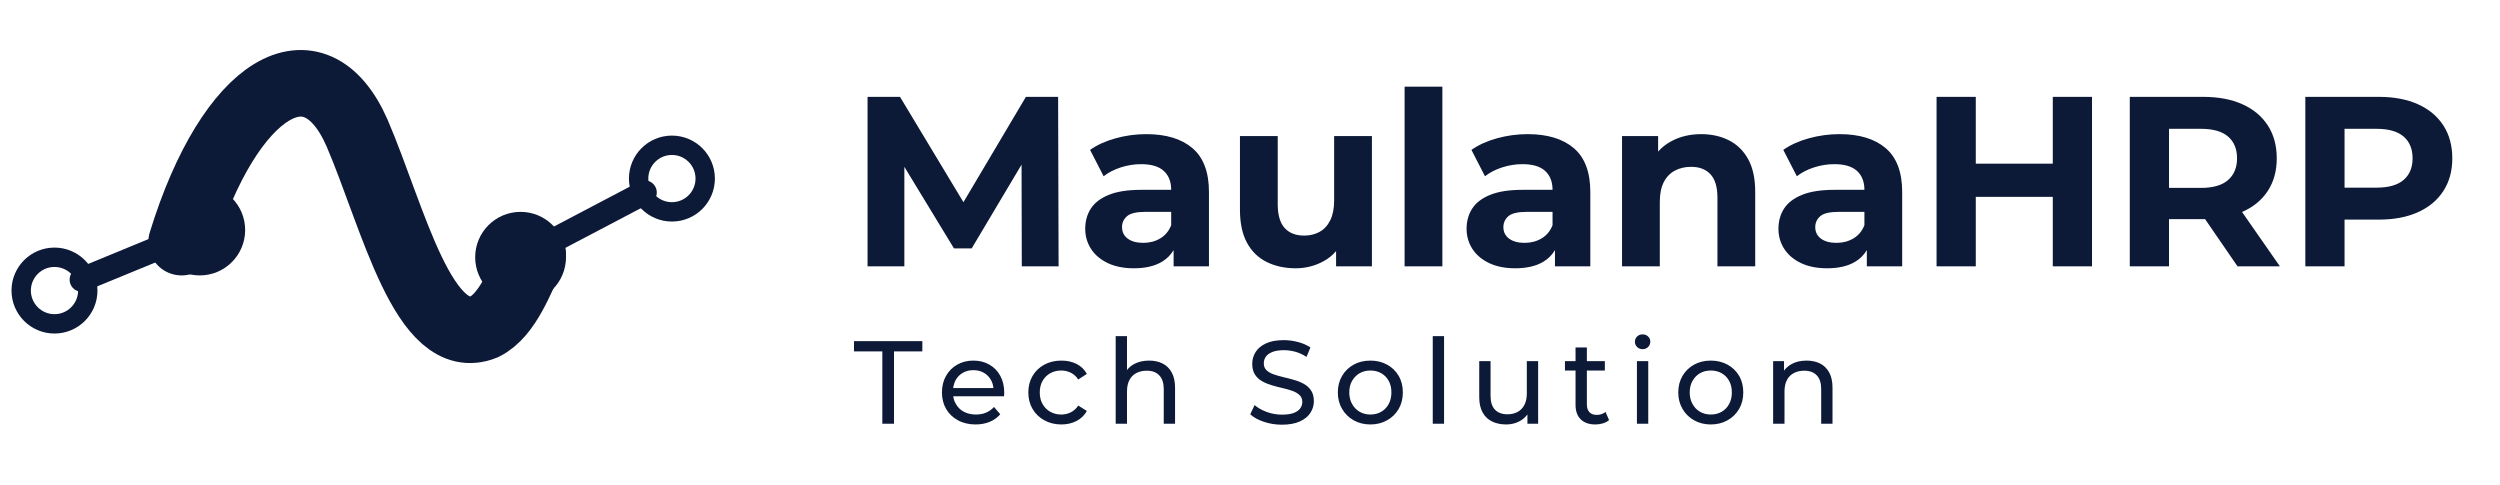
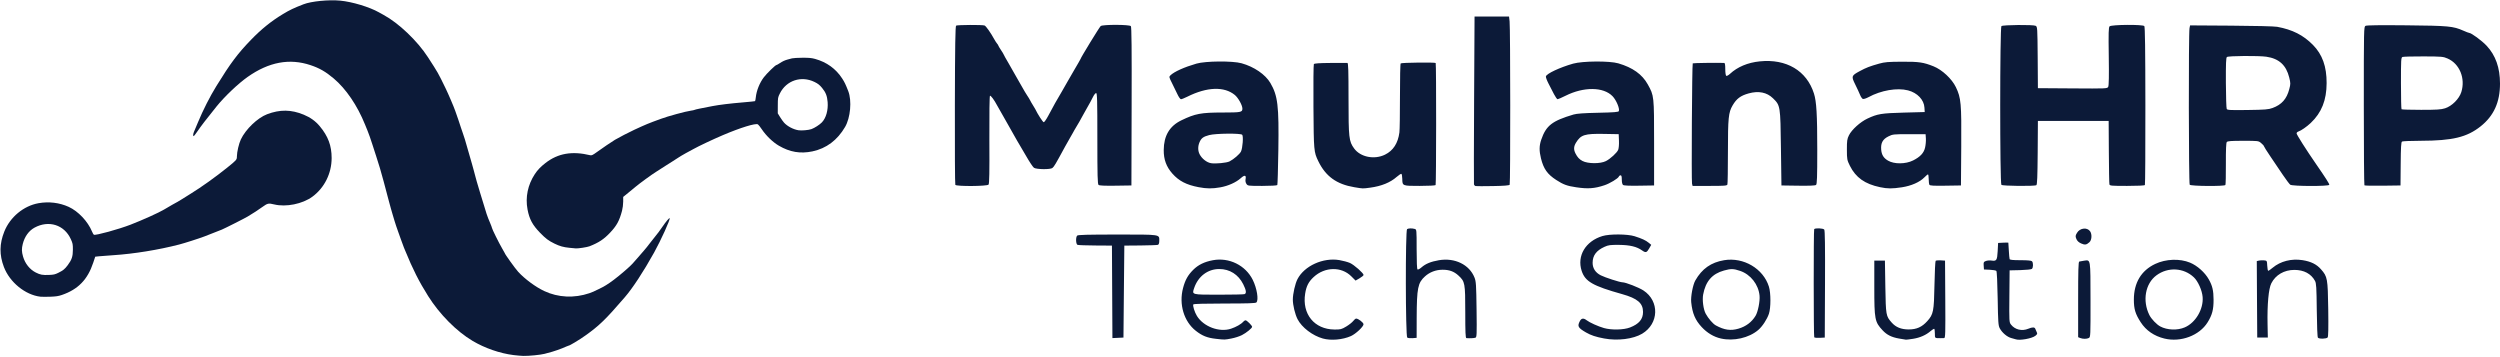
- <svg xmlns="http://www.w3.org/2000/svg" viewBox="0 0 413 80" width="413" height="80" role="img" aria-label="MaulanaHRP Tech Solution">
-   <g transform="translate(0 4)">
-     <path d="M13.5 42.2 L31 35" stroke="#0C1A38" stroke-width="4" stroke-linecap="round" fill="none" />
-     <path d="M89 37 L106.5 27.8" stroke="#0C1A38" stroke-width="4" stroke-linecap="round" fill="none" />
-     <path d="M30 36 C 38 10, 52 2, 59 18 C 65 32, 70 54, 80 50 C 84 48, 86 42, 88 38" stroke="#0C1A38" stroke-width="11" stroke-linecap="round" fill="none" />
-     <circle cx="33" cy="34" r="7.5" fill="#0C1A38" />
-     <circle cx="86" cy="38.5" r="7.5" fill="#0C1A38" />
-     <circle cx="9" cy="44" r="5.5" fill="none" stroke="#0C1A38" stroke-width="3.2" />
-     <circle cx="111" cy="25.5" r="5.5" fill="none" stroke="#0C1A38" stroke-width="3.2" />
+ <svg xmlns="http://www.w3.org/2000/svg" viewBox="0 0 942.27 134.2" width="561.71" height="80" role="img" aria-label="MaulanaHRP Tech Solution">
+   <g transform="translate(0 0) scale(0.6868) translate(-199 -235.3)">
+     <g fill="#0C1A38" fill-rule="evenodd">
+       <path d="M480.83 430.16C473.32 429.22 465.06 426.36 458.33 422.36C449.52 417.12 440.28 407.80 434 397.84C428.97 389.85 425.56 383.12 421.36 372.83C421.21 372.47 420.90 371.72 420.67 371.17C420.44 370.62 420.13 369.79 419.99 369.33C419.84 368.88 419.40 367.68 419.01 366.67C418.62 365.66 417.95 363.78 417.52 362.50C417.09 361.22 416.59 359.79 416.41 359.33C416.23 358.88 415.83 357.60 415.51 356.50C415.19 355.40 414.74 353.90 414.51 353.17C414.27 352.43 413.82 350.86 413.50 349.67C413.18 348.47 412.73 346.82 412.50 346C412.27 345.18 411.83 343.53 411.52 342.33C411.21 341.14 410.76 339.42 410.51 338.50C410.26 337.58 409.80 335.86 409.49 334.67C408.95 332.58 408.69 331.67 407.53 327.67C407.24 326.66 406.34 323.81 405.54 321.33C404.74 318.86 403.77 315.86 403.39 314.67C402.37 311.50 401.51 309.04 400.75 307.16C400.37 306.25 399.74 304.68 399.33 303.67C395.10 293.18 388.89 284.05 382.11 278.34C377.73 274.64 374.31 272.68 369.42 271.05C357.88 267.19 346.57 269.31 334.92 277.50C329.74 281.14 322.19 288.32 317.80 293.77C312.10 300.86 309.21 304.62 307.44 307.25C306.42 308.76 305.45 310 305.29 310C304.85 310 304.94 308.83 305.47 307.59C305.73 306.99 306.73 304.62 307.68 302.33C310.48 295.60 314.19 288.30 317.76 282.51C325.47 270.01 329.38 264.77 336.67 257.23C342.40 251.30 347.73 246.99 354.20 243.07C357.97 240.78 360.23 239.71 365.58 237.64C369.85 235.99 379.37 235.05 385.71 235.65C392.27 236.27 401.78 239.14 406.91 242.05C407.60 242.44 408.77 243.09 409.50 243.48C417.80 247.97 428.04 257.72 433.83 266.67C439.53 275.47 439.29 275.05 443.49 283.67C445 286.76 448.07 293.93 448.84 296.17C449.16 297.08 449.94 299.33 450.58 301.17C451.22 303 451.87 304.95 452.01 305.50C452.16 306.05 452.59 307.32 452.98 308.33C453.36 309.34 453.89 310.92 454.14 311.83C454.39 312.75 455.31 315.90 456.16 318.83C457.02 321.77 457.85 324.62 457.99 325.17C458.14 325.72 458.59 327.37 459 328.83C459.41 330.30 459.81 331.80 459.89 332.17C460.11 333.15 460.81 335.56 462.50 341.17C466.41 354.10 466.18 353.39 467.96 357.63C468.53 358.98 469 360.23 469 360.41C469 360.95 472.88 368.77 474.50 371.52C475.33 372.91 476 374.11 476 374.19C476 374.68 481.74 382.68 483.38 384.47C486.98 388.40 492.93 392.80 497.67 395.02C505.29 398.61 514.13 399.03 522.41 396.22C523.28 395.92 524.26 395.55 524.58 395.38C524.90 395.22 526.22 394.60 527.50 393.99C530.53 392.56 532.56 391.32 535.83 388.87C539.21 386.34 544.98 381.36 546.18 379.93C546.68 379.32 548.11 377.71 549.35 376.33C550.60 374.96 551.96 373.38 552.38 372.83C552.81 372.28 553.43 371.53 553.77 371.17C554.11 370.80 555.23 369.38 556.25 368C557.28 366.62 558.59 364.97 559.15 364.33C559.72 363.69 561.11 361.81 562.24 360.16C564.48 356.89 566.23 354.79 566.50 355.05C566.98 355.53 561.71 367.16 557.98 373.87C552.09 384.45 546.22 393.40 541.83 398.49C531.37 410.63 527.88 414.01 520.18 419.48C516.81 421.88 511.61 425 510.99 425C510.84 425 510.30 425.21 509.78 425.47C509.26 425.73 508.23 426.17 507.50 426.44C506.77 426.70 505.57 427.15 504.83 427.43C503.44 427.95 501.20 428.61 497.83 429.48C495.58 430.06 489.19 430.69 486.17 430.62C485.07 430.59 482.67 430.39 480.83 430.16Z" />
+       <path d="M221.17 398.12C212.88 397.16 204.33 390.21 201.14 381.82C198.60 375.15 198.67 369.11 201.37 362.36C204.55 354.41 211.99 348.25 220.17 346.81C225.81 345.81 231.59 346.51 236.67 348.81C241.91 351.19 247.22 356.81 249.52 362.41C249.88 363.28 250.33 364.05 250.52 364.13C251.64 364.56 263.99 361.16 270.67 358.59C277.14 356.09 286.30 351.96 289 350.32C291.06 349.07 296.42 346 296.55 346C296.63 346 297.71 345.35 298.93 344.56C300.16 343.78 302.37 342.39 303.83 341.49C309.52 338 317.45 332.32 323.69 327.29C328.92 323.07 329 322.97 329.01 321.12C329.03 318.69 330.10 314.09 331.17 311.83C333.80 306.25 340.33 299.98 345.58 297.99C352.64 295.31 358.79 295.39 365.67 298.23C369.33 299.74 372.15 301.77 374.49 304.58C379.08 310.10 381 315.25 381 322.05C380.99 330.46 377.04 338.39 370.44 343.24C365.01 347.23 355.99 349.06 349.50 347.49C346.29 346.72 345.88 346.81 342.89 348.95C340.46 350.70 338.18 352.17 334.90 354.14C333.18 355.17 322.44 360.60 320.73 361.31C319.04 362 313.86 364.03 311.17 365.06C308.11 366.22 300.30 368.72 297.33 369.49C286.05 372.41 272.48 374.61 261.17 375.35C258.05 375.56 254.55 375.82 253.38 375.94L251.26 376.17L250.15 379.50C247.09 388.73 241.84 394.13 232.96 397.17C231.02 397.83 229.66 398.03 226.50 398.14C224.30 398.21 221.90 398.20 221.17 398.12ZM230.98 385.03C233.65 383.71 234.52 383.01 236.11 380.90C238.39 377.87 239 376.05 239 372.31C239 369.29 238.91 368.84 237.85 366.51C234.28 358.67 225.76 355.98 217.96 360.22C214.83 361.92 212.52 365.13 211.50 369.15C210.84 371.78 210.87 373.38 211.64 376.07C212.75 379.96 215.35 383.21 218.67 384.87C221.14 386.11 222.30 386.32 225.88 386.18C228.46 386.08 229.23 385.90 230.98 385.03Z" />
+       <path d="M511.50 371.29C508.24 370.98 506.15 370.39 503.33 369.01C499.97 367.36 498.52 366.28 495.33 363C491.24 358.78 489.51 355.58 488.51 350.28C487.23 343.55 488.64 336.73 492.52 330.83C493.98 328.61 495.72 326.79 498.33 324.77C505.24 319.41 512.94 318.08 523.01 320.51C523.69 320.68 524.39 320.33 526.51 318.79C529.53 316.60 534.52 313.21 536.50 312.01C538.32 310.91 544.46 307.73 547.17 306.49C547.72 306.24 549.52 305.41 551.17 304.66C552.82 303.90 555.59 302.76 557.33 302.12C559.07 301.48 561.02 300.76 561.67 300.52C565.35 299.13 575.45 296.38 578.17 296.03C579.08 295.91 579.99 295.71 580.19 295.59C580.52 295.38 583.56 294.74 590 293.52C593.77 292.80 599.78 292.07 606.83 291.48C610.31 291.18 613.25 290.89 613.36 290.81C613.48 290.74 613.66 289.79 613.78 288.68C614.16 285.03 615.86 280.79 618.15 277.76C619.70 275.69 624.52 271 625.09 271C625.25 271 626.01 270.58 626.77 270.07C628.40 268.98 629.71 268.37 631.33 267.94C631.98 267.77 633.02 267.49 633.67 267.32C634.31 267.15 636.87 267 639.36 266.99C642.92 266.97 644.41 267.11 646.30 267.63C652.70 269.41 657.69 273.01 661.18 278.38C662.48 280.38 663.05 281.57 664.52 285.33C666.56 290.55 665.73 299.91 662.77 304.97C658.53 312.24 652.49 316.76 644.87 318.37C638.24 319.77 632.46 318.79 626.40 315.24C623.13 313.33 619.45 309.79 617.12 306.32C616.23 304.99 615.25 303.75 614.95 303.56C613.71 302.78 605.41 305.33 595.67 309.48C590.18 311.82 582.46 315.47 579.50 317.12C578.77 317.53 576.89 318.55 575.33 319.38C573.77 320.22 571.49 321.60 570.25 322.45C569.01 323.30 567.93 324 567.85 324C567.77 324 566.28 324.94 564.55 326.08C562.81 327.23 560.29 328.84 558.95 329.67C556.76 331.01 549.80 336.09 547.67 337.90C547.21 338.29 545.52 339.68 543.92 340.99L541 343.37L541 345.97C541 347.48 540.73 349.59 540.35 351.03C538.92 356.41 537.49 359.05 533.94 362.85C530.45 366.57 527.65 368.44 522.50 370.46C521.28 370.95 516.21 371.73 515.01 371.62C514.73 371.60 513.15 371.45 511.50 371.29ZM644.30 306.16C646.05 305.53 648.82 303.74 650.06 302.44C652.34 300.04 653.55 295.76 653.20 291.33C652.93 287.94 652.17 286 650.14 283.54C648.78 281.90 647.91 281.21 645.96 280.26C638.71 276.73 630.54 279.44 626.99 286.57C625.89 288.78 625.87 288.93 625.85 293.17L625.83 297.50L627.06 299.50C627.73 300.60 628.73 302 629.27 302.60C631.05 304.58 634.34 306.33 637.17 306.78C638.87 307.05 642.76 306.72 644.30 306.16Z" />
+     </g>
  </g>
-   <path d="M149.40 44L143.32 44L143.32 16L148.68 16L159.16 33.40L169.48 16L174.80 16L174.88 44L168.80 44L168.76 27.20L160.52 41.04L157.60 41.04L149.40 27.56L149.40 44ZM199.72 44L193.88 44L193.88 41.32Q193.16 42.52 191.96 43.24L191.96 43.24Q190.16 44.32 187.32 44.32L187.32 44.32Q184.80 44.32 183.00 43.46Q181.20 42.60 180.24 41.12Q179.28 39.64 179.28 37.80L179.28 37.80Q179.28 35.88 180.22 34.44Q181.16 33 183.20 32.18Q185.24 31.36 188.52 31.36L188.52 31.36L193.48 31.36Q193.48 29.36 192.26 28.24Q191.04 27.12 188.52 27.12L188.52 27.12Q186.80 27.12 185.14 27.66Q183.48 28.20 182.32 29.12L182.32 29.12L180.08 24.76Q181.84 23.52 184.32 22.84Q186.80 22.16 189.36 22.16L189.36 22.16Q194.28 22.16 197.00 24.48Q199.72 26.80 199.72 31.72L199.72 31.72L199.72 44ZM193.48 37.20L193.48 35L189.20 35Q187.00 35 186.18 35.72Q185.36 36.44 185.36 37.52L185.36 37.52Q185.36 38.72 186.30 39.42Q187.24 40.12 188.88 40.12L188.88 40.12Q190.44 40.12 191.68 39.38Q192.92 38.64 193.48 37.20L193.48 37.20ZM214.04 44.32L214.04 44.32Q211.36 44.32 209.26 43.28Q207.16 42.24 206.00 40.10Q204.84 37.96 204.84 34.64L204.84 34.64L204.84 22.48L211.08 22.48L211.08 33.72Q211.08 36.40 212.22 37.66Q213.36 38.92 215.44 38.92L215.44 38.92Q216.88 38.92 218.00 38.30Q219.12 37.68 219.76 36.38Q220.40 35.08 220.40 33.12L220.40 33.12L220.40 22.48L226.64 22.48L226.64 44L220.72 44L220.72 41.48Q219.84 42.52 218.64 43.16L218.64 43.16Q216.52 44.32 214.04 44.32ZM238.28 44L232.04 44L232.04 14.32L238.28 14.32L238.28 44ZM262.72 44L256.88 44L256.88 41.32Q256.16 42.52 254.96 43.24L254.96 43.24Q253.16 44.32 250.32 44.32L250.32 44.32Q247.80 44.32 246.00 43.46Q244.20 42.60 243.24 41.12Q242.28 39.64 242.28 37.80L242.28 37.80Q242.28 35.88 243.22 34.44Q244.16 33 246.20 32.18Q248.24 31.36 251.52 31.36L251.52 31.36L256.48 31.36Q256.48 29.36 255.26 28.24Q254.04 27.12 251.52 27.12L251.52 27.12Q249.80 27.12 248.14 27.66Q246.48 28.20 245.32 29.12L245.32 29.12L243.08 24.76Q244.84 23.52 247.32 22.84Q249.80 22.16 252.36 22.16L252.36 22.16Q257.28 22.16 260.00 24.48Q262.72 26.80 262.72 31.72L262.72 31.72L262.72 44ZM256.48 37.20L256.48 35L252.20 35Q250.00 35 249.18 35.72Q248.36 36.44 248.36 37.52L248.36 37.52Q248.36 38.72 249.30 39.42Q250.24 40.12 251.88 40.12L251.88 40.12Q253.44 40.12 254.68 39.38Q255.92 38.64 256.48 37.20L256.48 37.20ZM281.04 22.16L281.04 22.16Q283.60 22.16 285.62 23.18Q287.64 24.20 288.80 26.30Q289.96 28.40 289.96 31.68L289.96 31.68L289.96 44L283.72 44L283.72 32.64Q283.72 30.04 282.58 28.80Q281.44 27.56 279.36 27.56L279.36 27.56Q277.88 27.56 276.70 28.18Q275.52 28.80 274.86 30.08Q274.20 31.36 274.20 33.36L274.20 33.36L274.20 44L267.96 44L267.96 22.48L273.92 22.48L273.92 25.04Q274.84 24 276.12 23.32L276.12 23.32Q278.28 22.16 281.04 22.16ZM314.24 44L308.40 44L308.40 41.32Q307.68 42.52 306.48 43.24L306.48 43.24Q304.68 44.32 301.84 44.32L301.84 44.32Q299.32 44.32 297.52 43.46Q295.72 42.60 294.76 41.12Q293.80 39.64 293.80 37.80L293.80 37.80Q293.80 35.88 294.74 34.44Q295.68 33 297.72 32.18Q299.76 31.36 303.04 31.36L303.04 31.36L308 31.36Q308 29.36 306.78 28.24Q305.56 27.12 303.04 27.12L303.04 27.12Q301.32 27.12 299.66 27.66Q298 28.20 296.84 29.12L296.84 29.12L294.60 24.76Q296.36 23.52 298.84 22.84Q301.32 22.16 303.88 22.16L303.88 22.16Q308.80 22.16 311.52 24.48Q314.24 26.80 314.24 31.72L314.24 31.72L314.24 44ZM308 37.20L308 35L303.72 35Q301.52 35 300.70 35.72Q299.88 36.44 299.88 37.52L299.88 37.52Q299.88 38.72 300.82 39.42Q301.76 40.12 303.40 40.12L303.40 40.12Q304.96 40.12 306.20 39.38Q307.44 38.64 308 37.20L308 37.20ZM339.12 27.04L339.12 16L345.60 16L345.60 44L339.12 44L339.12 32.52L326.40 32.52L326.40 44L319.92 44L319.92 16L326.40 16L326.40 27.04L339.12 27.04ZM358.32 44L351.84 44L351.84 16L363.96 16Q367.72 16 370.44 17.22Q373.16 18.44 374.64 20.72Q376.12 23 376.12 26.16L376.12 26.16Q376.12 29.28 374.64 31.54Q373.16 33.80 370.44 35L370.44 35Q370.40 35 370.40 35.04L370.40 35.04L376.64 44L369.64 44L364.28 36.20Q364.12 36.20 363.96 36.20L363.96 36.20L358.32 36.20L358.32 44ZM358.32 21.28L358.32 31.04L363.60 31.04Q366.60 31.04 368.08 29.74Q369.56 28.44 369.56 26.16L369.56 26.16Q369.56 23.84 368.08 22.56Q366.60 21.28 363.60 21.28L363.60 21.28L358.32 21.28ZM387.32 44L380.84 44L380.84 16L392.96 16Q396.72 16 399.44 17.22Q402.16 18.44 403.64 20.72Q405.12 23 405.12 26.16L405.12 26.16Q405.12 29.28 403.64 31.56Q402.16 33.84 399.44 35.06Q396.72 36.28 392.96 36.28L392.96 36.28L387.32 36.28L387.32 44ZM387.32 21.28L387.32 31L392.60 31Q395.60 31 397.08 29.72Q398.56 28.44 398.56 26.16L398.56 26.16Q398.56 23.84 397.08 22.56Q395.60 21.28 392.60 21.28L392.60 21.28L387.32 21.28Z" fill="#0C1A38" />
-   <path d="M147.69 70L145.76 70L145.76 58.05L141.08 58.05L141.08 56.35L152.37 56.35L152.37 58.05L147.69 58.05L147.69 70ZM161.16 70.12L161.16 70.12Q159.51 70.12 158.25 69.43Q156.99 68.75 156.30 67.56Q155.61 66.37 155.61 64.83Q155.61 63.29 156.28 62.10Q156.95 60.91 158.13 60.24Q159.31 59.57 160.79 59.57L160.79 59.57Q162.29 59.57 163.44 60.23Q164.60 60.89 165.25 62.09Q165.90 63.29 165.90 64.89L165.90 64.89Q165.90 65.01 165.89 65.16Q165.88 65.32 165.86 65.46L165.86 65.46L157.48 65.46Q157.56 66.18 157.93 66.76L157.93 66.76Q158.39 67.58 159.25 68.03Q160.11 68.48 161.22 68.48L161.22 68.48Q162.14 68.48 162.89 68.17Q163.64 67.86 164.21 67.23L164.21 67.23L165.24 68.44Q164.54 69.26 163.49 69.69Q162.45 70.12 161.16 70.12ZM157.46 64.11L157.46 64.11L164.11 64.11Q164.05 63.39 163.72 62.80L163.72 62.80Q163.29 62.02 162.54 61.59Q161.79 61.15 160.79 61.15L160.79 61.15Q159.82 61.15 159.06 61.59Q158.30 62.02 157.87 62.80L157.87 62.80Q157.56 63.41 157.46 64.11ZM175.34 70.12L175.34 70.12Q173.76 70.12 172.52 69.43Q171.28 68.75 170.58 67.56Q169.88 66.37 169.88 64.83L169.88 64.83Q169.88 63.29 170.58 62.10Q171.28 60.91 172.52 60.24Q173.76 59.57 175.34 59.57L175.34 59.57Q176.74 59.57 177.85 60.12Q178.95 60.68 179.55 61.77L179.55 61.77L178.13 62.69Q177.62 61.93 176.89 61.57Q176.16 61.21 175.32 61.21L175.32 61.21Q174.31 61.21 173.51 61.65Q172.71 62.10 172.24 62.91Q171.77 63.72 171.77 64.83L171.77 64.83Q171.77 65.94 172.24 66.76Q172.71 67.58 173.51 68.03Q174.31 68.48 175.32 68.48L175.32 68.48Q176.16 68.48 176.89 68.12Q177.62 67.76 178.13 67.00L178.13 67.00L179.55 67.89Q178.95 68.97 177.85 69.54Q176.74 70.12 175.34 70.12ZM189.83 59.57L189.83 59.57Q191.10 59.57 192.06 60.05Q193.03 60.54 193.57 61.54Q194.12 62.53 194.12 64.05L194.12 64.05L194.12 70L192.25 70L192.25 64.27Q192.25 62.77 191.51 62.01Q190.78 61.24 189.46 61.24L189.46 61.24Q188.46 61.24 187.72 61.63Q186.98 62.02 186.58 62.78Q186.18 63.55 186.18 64.68L186.18 64.68L186.18 70L184.31 70L184.31 55.53L186.18 55.53L186.18 61.13Q186.65 60.52 187.37 60.13L187.37 60.13Q188.42 59.57 189.83 59.57ZM211.77 70.16L211.77 70.16Q210.21 70.16 208.78 69.68Q207.36 69.20 206.54 68.44L206.54 68.44L207.26 66.92Q208.04 67.60 209.25 68.05Q210.46 68.50 211.77 68.50L211.77 68.50Q212.96 68.50 213.70 68.23Q214.44 67.95 214.79 67.47Q215.14 67.00 215.14 66.39L215.14 66.39Q215.14 65.69 214.68 65.26Q214.22 64.83 213.49 64.57Q212.76 64.31 211.88 64.11Q211.01 63.92 210.12 63.65Q209.23 63.39 208.50 62.98Q207.77 62.57 207.32 61.88Q206.87 61.19 206.87 60.09L206.87 60.09Q206.87 59.04 207.43 58.15Q207.98 57.27 209.14 56.73Q210.30 56.19 212.10 56.19L212.10 56.19Q213.29 56.19 214.46 56.51Q215.63 56.82 216.48 57.40L216.48 57.40L215.84 58.96Q214.96 58.38 213.99 58.11Q213.01 57.85 212.10 57.85L212.10 57.85Q210.95 57.85 210.21 58.14Q209.46 58.44 209.12 58.92Q208.78 59.41 208.78 60.02L208.78 60.02Q208.78 60.74 209.24 61.17Q209.70 61.60 210.43 61.85Q211.16 62.10 212.04 62.31Q212.92 62.51 213.80 62.77Q214.69 63.02 215.42 63.43Q216.15 63.84 216.60 64.52Q217.05 65.20 217.05 66.28L217.05 66.28Q217.05 67.31 216.48 68.20Q215.92 69.08 214.74 69.62Q213.56 70.16 211.77 70.16ZM226.39 70.12L226.39 70.12Q224.83 70.12 223.62 69.43Q222.41 68.75 221.71 67.55Q221.01 66.35 221.01 64.83L221.01 64.83Q221.01 63.29 221.71 62.10Q222.41 60.91 223.62 60.24Q224.83 59.57 226.39 59.57L226.39 59.57Q227.93 59.57 229.15 60.24Q230.37 60.91 231.06 62.09Q231.75 63.27 231.75 64.83L231.75 64.83Q231.75 66.37 231.06 67.56Q230.37 68.75 229.15 69.43Q227.93 70.12 226.39 70.12ZM226.39 68.48L226.39 68.48Q227.39 68.48 228.17 68.03Q228.96 67.58 229.41 66.75Q229.86 65.92 229.86 64.83L229.86 64.83Q229.86 63.72 229.41 62.91Q228.96 62.10 228.17 61.65Q227.39 61.21 226.39 61.21L226.39 61.21Q225.40 61.21 224.62 61.65Q223.84 62.10 223.37 62.91Q222.90 63.72 222.90 64.83L222.90 64.83Q222.90 65.92 223.37 66.75Q223.84 67.58 224.62 68.03Q225.40 68.48 226.39 68.48ZM238.56 70L236.69 70L236.69 55.53L238.56 55.53L238.56 70ZM248.82 70.12L248.82 70.12Q247.49 70.12 246.49 69.63Q245.48 69.14 244.93 68.14Q244.37 67.13 244.37 65.61L244.37 65.61L244.37 59.66L246.24 59.66L246.24 65.40Q246.24 66.92 246.97 67.68Q247.70 68.44 249.03 68.44L249.03 68.44Q250.01 68.44 250.73 68.04Q251.45 67.64 251.84 66.87Q252.23 66.10 252.23 65.01L252.23 65.01L252.23 59.66L254.10 59.66L254.10 70L252.33 70L252.33 68.46Q251.86 69.12 251.10 69.55L251.10 69.55Q250.08 70.12 248.82 70.12ZM263.56 70.12L263.56 70.12Q262.00 70.12 261.14 69.28Q260.28 68.44 260.28 66.88L260.28 66.88L260.28 61.21L258.53 61.21L258.53 59.66L260.28 59.66L260.28 57.40L262.15 57.40L262.15 59.66L265.12 59.66L265.12 61.21L262.15 61.21L262.15 66.80Q262.15 67.64 262.57 68.09Q262.99 68.54 263.77 68.54L263.77 68.54Q264.65 68.54 265.23 68.05L265.23 68.05L265.82 69.40Q265.39 69.77 264.80 69.94Q264.20 70.12 263.56 70.12ZM272.29 70L270.42 70L270.42 59.66L272.29 59.66L272.29 70ZM271.36 57.68L271.36 57.68Q270.81 57.68 270.45 57.33Q270.09 56.97 270.09 56.47L270.09 56.47Q270.09 55.94 270.45 55.59Q270.81 55.24 271.36 55.24L271.36 55.24Q271.90 55.24 272.26 55.58Q272.63 55.92 272.63 56.43L272.63 56.43Q272.63 56.95 272.27 57.32Q271.92 57.68 271.36 57.68ZM282.63 70.12L282.63 70.12Q281.07 70.12 279.86 69.43Q278.65 68.75 277.95 67.55Q277.25 66.35 277.25 64.83L277.25 64.83Q277.25 63.29 277.95 62.10Q278.65 60.91 279.86 60.24Q281.07 59.57 282.63 59.57L282.63 59.57Q284.17 59.57 285.39 60.24Q286.61 60.91 287.30 62.09Q287.99 63.27 287.99 64.83L287.99 64.83Q287.99 66.37 287.30 67.56Q286.61 68.75 285.39 69.43Q284.17 70.12 282.63 70.12ZM282.63 68.48L282.63 68.48Q283.62 68.48 284.41 68.03Q285.20 67.58 285.65 66.75Q286.10 65.92 286.10 64.83L286.10 64.83Q286.10 63.72 285.65 62.91Q285.20 62.10 284.41 61.65Q283.62 61.21 282.63 61.21L282.63 61.21Q281.63 61.21 280.85 61.65Q280.07 62.10 279.61 62.91Q279.14 63.72 279.14 64.83L279.14 64.83Q279.14 65.92 279.61 66.75Q280.07 67.58 280.85 68.03Q281.63 68.48 282.63 68.48ZM298.44 59.57L298.44 59.57Q299.71 59.57 300.68 60.05Q301.64 60.54 302.19 61.54Q302.73 62.53 302.73 64.05L302.73 64.05L302.73 70L300.86 70L300.86 64.27Q300.86 62.77 300.13 62.01Q299.40 61.24 298.07 61.24L298.07 61.24Q297.08 61.24 296.34 61.63Q295.60 62.02 295.20 62.78Q294.80 63.55 294.80 64.68L294.80 64.68L294.80 70L292.92 70L292.92 59.66L294.72 59.66L294.72 61.23Q295.21 60.56 295.99 60.13L295.99 60.13Q297.04 59.57 298.44 59.57Z" fill="#0C1A38" />
+   <g transform="translate(202.27 -484.6)">
+     <path fill="#0C1A38" fill-rule="evenodd" d="M249.50 555.15C244.88 554.27 242.07 552.81 239.60 550.02C237.32 547.43 236.33 544.74 236.35 541.17C236.38 535.76 238.55 532.10 243 529.95C248.24 527.42 250.39 527.01 258.68 527.01C265.51 527 266 526.90 266 525.52C265.99 524.26 264.43 521.46 263.15 520.40C259.15 517.11 252.66 517.34 245.25 521.04C244.19 521.57 243.11 522 242.85 522C242.59 522 241.98 521.14 241.49 520.08C241 519.03 240.08 517.13 239.44 515.87C238.32 513.65 238.30 513.55 238.89 512.98C240.31 511.61 244.08 509.91 248.67 508.58C252.10 507.58 262.29 507.50 265.67 508.44C270.42 509.76 274.66 512.67 276.54 515.87C279.35 520.67 279.80 524.45 279.55 541.18C279.44 548.25 279.27 554.17 279.16 554.35C279.05 554.53 276.61 554.67 273.49 554.67C268.12 554.67 268.01 554.65 267.51 553.89C267.18 553.39 267.07 552.75 267.20 552.09C267.50 550.58 266.82 550.45 265.38 551.76C263.61 553.35 260.62 554.69 257.67 555.21C254.62 555.75 252.57 555.73 249.50 555.15ZM308.17 555.16C301.49 554.04 297.37 551.06 294.60 545.33C292.93 541.89 292.89 541.45 292.78 524.83C292.72 516.22 292.79 508.99 292.93 508.77C293.11 508.49 294.94 508.36 299.17 508.33C302.47 508.31 305.35 508.30 305.58 508.31C305.91 508.33 306 511.25 306 521.73C306 536.60 306.14 537.85 308.13 540.58C310.50 543.82 315.73 544.86 319.75 542.89C322.84 541.37 324.64 538.60 325.18 534.50C325.30 533.58 325.40 527.40 325.39 520.76C325.38 514.11 325.50 508.60 325.66 508.50C326.19 508.18 338.65 508.04 338.85 508.35C339.10 508.76 339.07 553.95 338.82 554.36C338.71 554.53 336.06 554.67 332.85 554.67C326.26 554.67 326.32 554.69 326.26 552.01C326.24 551.07 326.09 550.22 325.94 550.13C325.78 550.03 324.97 550.56 324.13 551.29C321.74 553.40 318.41 554.75 314.23 555.32C311.22 555.72 311.61 555.73 308.17 555.16ZM391.83 555.19C388.36 554.68 386.97 554.17 384.27 552.42C380.94 550.26 379.52 548.25 378.54 544.31C377.83 541.45 377.86 539.52 378.63 537.27C380.47 531.92 382.72 530.17 390.82 527.76C392.01 527.41 394.73 527.21 400.11 527.10C406.17 526.97 407.75 526.84 407.89 526.47C408.26 525.50 406.91 522.30 405.50 520.85C402.06 517.31 394.64 517.25 387.77 520.70C386.34 521.41 385.01 522 384.80 522C384.59 522 383.98 521.14 383.43 520.08C382.89 519.03 381.96 517.23 381.37 516.08C380.77 514.93 380.33 513.73 380.39 513.41C380.59 512.38 385.60 510.02 390.67 508.58C394.21 507.58 404.40 507.51 407.67 508.47C413.11 510.06 416.68 512.61 418.79 516.41C421.17 520.71 421.17 520.66 421.17 538.50L421.17 554.50L415.54 554.59C411.68 554.65 409.78 554.56 409.46 554.30C409.18 554.07 409 553.27 409 552.29C409 551.13 408.87 550.67 408.54 550.67C408.28 550.67 407.99 550.89 407.88 551.16C407.61 551.86 404.49 553.75 402.50 554.41C398.73 555.67 396.27 555.85 391.83 555.19ZM506.33 555.15C500.61 553.95 497.18 551.52 494.98 547.11C493.90 544.92 493.85 544.68 493.84 541C493.83 537.65 493.93 536.97 494.61 535.60C495.65 533.48 498.89 530.55 501.61 529.28C505.40 527.51 506.85 527.27 515.33 527.04L523.17 526.83L523.07 525.17C522.90 522.20 520.40 519.57 516.87 518.66C512.77 517.60 506.70 518.64 501.94 521.24C501.07 521.70 500.14 522 499.85 521.89C499.57 521.78 499.10 521.10 498.81 520.38C498.52 519.66 497.71 517.89 496.99 516.45C495.45 513.32 495.51 513.13 498.68 511.41C501.13 510.09 502.45 509.58 506 508.58C508.11 507.99 509.47 507.88 514.67 507.86C521.02 507.83 522.69 508.08 526.50 509.60C529.74 510.90 533.40 514.31 534.91 517.44C536.87 521.51 537.05 523.52 536.94 539.83L536.83 554.50L531.02 554.59C526.60 554.66 525.15 554.58 524.95 554.26C524.80 554.02 524.67 553.05 524.67 552.08C524.67 551.12 524.55 550.33 524.40 550.33C524.25 550.33 523.63 550.85 523.03 551.47C521.31 553.24 518.11 554.65 514.57 555.19C510.85 555.75 509.17 555.75 506.33 555.15ZM353.92 554.73C353.63 554.68 353.35 554.38 353.28 554.07C353.22 553.75 353.24 539.40 353.33 522.17L353.50 490.83L360 490.83L366.50 490.83L366.71 492.67C367.01 495.31 367.04 553.76 366.74 554.23C366.56 554.50 364.64 554.66 360.46 554.73C357.14 554.79 354.20 554.79 353.92 554.73ZM157.80 554.27C157.66 554.06 157.59 540.52 157.63 524.20C157.68 501.56 157.80 494.46 158.10 494.26C158.58 493.96 168.05 493.91 168.82 494.21C169.35 494.41 171.15 496.96 172.44 499.33C172.79 499.97 173.28 500.74 173.54 501.03C173.79 501.32 174 501.65 174 501.76C174 501.87 174.45 502.63 175 503.45C175.55 504.26 176 505.01 176 505.10C176 505.20 176.90 506.80 178 508.67C179.10 510.53 180 512.12 180 512.19C180 512.26 180.90 513.84 182 515.69C183.10 517.55 184 519.12 184 519.18C184 519.25 184.39 519.87 184.87 520.57C185.34 521.26 185.87 522.13 186.04 522.50C186.21 522.87 186.64 523.62 187 524.17C187.36 524.72 187.77 525.39 187.90 525.67C188.81 527.59 190.79 530.67 191.13 530.67C191.35 530.67 192.11 529.58 192.82 528.25C195.01 524.13 195.86 522.62 197.97 519.06C199.08 517.16 200 515.56 200 515.51C200 515.45 201.12 513.50 202.50 511.18C203.88 508.85 205 506.89 205 506.82C205 506.44 212.14 494.77 212.59 494.42C213.38 493.80 223.44 493.83 223.96 494.45C224.24 494.78 224.31 502.96 224.25 524.70L224.17 554.50L218.21 554.59C214.10 554.65 212.11 554.56 211.79 554.30C211.41 553.98 211.33 550.95 211.33 536.79C211.33 522.27 211.26 519.67 210.86 519.67C210.60 519.67 210.05 520.38 209.63 521.25C209.22 522.12 208.23 523.93 207.44 525.28C206.65 526.62 206 527.78 206 527.85C206 527.99 203.23 532.81 202.66 533.67C202.48 533.94 202.23 534.39 202.11 534.67C201.98 534.94 201.56 535.69 201.16 536.33C200.77 536.98 199.88 538.55 199.18 539.83C195.47 546.67 195.06 547.35 194.38 547.92C193.63 548.53 188.35 548.47 187.44 547.84C187.05 547.56 185.78 545.67 184.61 543.62C183.45 541.58 182.24 539.52 181.92 539.04C181.60 538.56 181.24 537.94 181.11 537.67C180.98 537.39 180.23 536.07 179.44 534.72C178.65 533.38 178 532.23 178 532.17C178 532.10 177.14 530.58 176.08 528.78C175.03 526.97 173.88 524.96 173.54 524.31C172.48 522.29 171.18 520.54 170.86 520.69C170.68 520.78 170.59 527.50 170.63 537.27C170.70 549.64 170.62 553.82 170.32 554.19C169.79 554.82 158.18 554.90 157.80 554.27ZM435.47 553.83C435.21 552.79 435.47 508.75 435.74 508.48C435.89 508.34 444.63 508.22 447.58 508.32C447.88 508.33 448 509.03 448 510.65C448 511.95 448.16 513.06 448.36 513.18C448.56 513.31 449.20 512.97 449.78 512.43C452.61 509.81 456.47 508.19 461 507.73C471.04 506.70 478.69 511.24 481.42 519.84C482.38 522.84 482.67 527.77 482.67 540.93C482.67 551.57 482.58 553.99 482.21 554.30C481.89 554.56 479.81 554.65 475.46 554.59L469.17 554.50L468.98 540.50C468.78 524.43 468.76 524.36 465.97 521.63C463.67 519.39 460.56 518.77 456.83 519.80C453.76 520.65 452.25 521.78 450.76 524.33C449.21 526.98 449 529.07 449 541.74C449 548.27 448.91 553.85 448.80 554.14C448.62 554.60 447.72 554.67 442.14 554.67L435.68 554.67L435.47 553.83ZM552.07 554.27C551.47 553.67 551.49 494.89 552.08 494.43C552.69 493.96 564.12 493.86 564.97 494.32C565.64 494.68 565.66 494.97 565.75 506.26L565.83 517.83L578.90 517.92C591.72 518.01 591.98 517.99 592.33 517.33C592.58 516.87 592.65 513.24 592.54 505.83C592.41 496.90 592.47 494.91 592.85 494.53C593.52 493.87 605.39 493.77 605.94 494.43C606.21 494.76 606.32 502.98 606.34 524.44C606.36 540.70 606.28 554.16 606.16 554.34C606.04 554.54 603.38 554.67 599.45 554.67C593.53 554.67 592.92 554.61 592.79 554.08C592.70 553.76 592.61 548.25 592.57 541.83L592.50 530.17L579.17 530.17L565.83 530.17L565.75 542.15C565.68 551.23 565.56 554.20 565.25 554.39C564.54 554.84 552.52 554.72 552.07 554.27ZM623.05 554.23C622.66 553.76 622.59 497.10 622.98 495.19L623.19 494.17L638.68 494.27C647.24 494.32 654.99 494.51 656 494.70C661.76 495.76 665.86 497.83 669.50 501.53C673.05 505.13 674.68 509.68 674.65 515.94C674.63 522.37 672.76 527.06 668.67 530.94C667.17 532.36 665.04 533.84 664.08 534.14C663.67 534.27 663.33 534.59 663.33 534.86C663.33 535.35 666.88 540.94 670.76 546.56C674.27 551.63 675.65 553.80 675.66 554.25C675.67 554.86 661.74 554.83 660.94 554.22C660.63 553.98 659.36 552.30 658.13 550.48C656.90 548.66 654.79 545.54 653.45 543.55C652.10 541.56 651 539.81 651 539.66C651 539.51 650.54 539 649.97 538.53C648.96 537.67 648.90 537.67 643.18 537.67C638.67 537.67 637.33 537.77 637.03 538.13C636.77 538.45 636.66 540.94 636.68 546.29C636.70 550.53 636.62 554.15 636.50 554.33C636.17 554.87 623.51 554.78 623.05 554.23ZM688.90 554.45C688.77 554.33 688.67 540.83 688.67 524.46C688.67 495.22 688.68 494.68 689.32 494.34C689.76 494.10 694.79 494.04 704.74 494.14C720.64 494.30 722.34 494.46 726.17 496.15C727.22 496.62 728.22 497 728.38 497C729.18 497 733.17 499.93 734.94 501.82C738.35 505.46 740 510.13 740 516.11C740 523.12 737.67 528.27 732.70 532.22C727.55 536.32 722.11 537.63 710.17 537.66C706.50 537.67 703.31 537.80 703.07 537.95C702.73 538.16 702.62 540.11 702.57 546.36L702.50 554.50L695.81 554.59C692.13 554.64 689.02 554.58 688.90 554.45ZM261.14 545.44C262.73 544.63 264.96 542.71 265.46 541.72C266.09 540.47 266.43 535.89 265.92 535.39C265.31 534.78 255.96 534.87 253.50 535.51C251.24 536.10 250.48 536.68 249.81 538.28C249.18 539.78 249.21 541.46 249.88 542.75C250.74 544.42 252.56 545.84 254.18 546.11C255.87 546.39 260.06 545.99 261.14 545.44ZM403 545.32C404.67 544.48 407.18 542.18 407.64 541.07C407.86 540.54 407.99 539.03 407.93 537.64L407.83 535.17L402.17 535.07C394.97 534.95 393.57 535.40 391.74 538.37C390.86 539.80 390.80 540.98 391.54 542.43C392.27 543.87 392.97 544.63 394.17 545.27C396.20 546.35 400.91 546.38 403 545.32ZM518.78 545.08C521.47 543.73 522.83 542.28 523.30 540.26C523.53 539.29 523.67 537.75 523.61 536.83L523.50 535.17L517.33 535.17C511.42 535.17 511.10 535.20 509.50 536C507.35 537.07 506.58 538.47 506.76 540.93C506.91 542.93 507.66 544.17 509.35 545.15C511.68 546.52 515.99 546.48 518.78 545.08ZM654.28 525.30C657.70 524.05 659.61 521.91 660.57 518.21C661.09 516.26 661.09 515.96 660.56 513.81C659.41 509.15 656.70 506.68 651.96 505.98C649.09 505.55 637.62 505.64 637.07 506.09C636.74 506.36 636.65 508.52 636.68 515.79C636.71 520.94 636.85 525.38 637 525.66C637.23 526.10 638.34 526.15 644.88 526.06C651.45 525.97 652.75 525.87 654.28 525.30ZM719.29 525.42C721.88 524.60 724.61 521.87 725.42 519.30C727.03 514.15 724.78 508.63 720.26 506.66C718.60 505.93 718.07 505.88 711.17 505.86C707.13 505.85 703.57 505.94 703.25 506.07C702.71 506.29 702.67 507.08 702.67 515.93C702.67 521.23 702.77 525.66 702.89 525.78C703.01 525.90 706.34 526 710.28 526C716.18 526 717.77 525.90 719.29 525.42Z" />
+     <path fill="#0C1A38" fill-rule="evenodd" d="M256 612.30C252.77 611.94 250.85 611.18 248.45 609.29C243.95 605.77 242.01 599.27 243.63 593.17C244.43 590.14 245.45 588.31 247.43 586.33C249.36 584.40 251.68 583.27 254.92 582.67C261 581.55 267.15 584.58 269.89 590.05C271.48 593.23 272.20 597.67 271.27 598.60C270.97 598.90 267.85 599 259.29 599C252.09 599 247.63 599.12 247.50 599.33C247.22 599.79 247.99 602.28 248.86 603.68C251.36 607.73 257.30 609.95 261.72 608.49C263.64 607.85 265.57 606.75 266.30 605.88C266.54 605.58 266.96 605.33 267.21 605.33C267.68 605.33 269.64 607.28 269.66 607.77C269.68 608.27 267.50 610.05 265.83 610.90C264.92 611.37 263.12 611.95 261.83 612.19C259.22 612.68 259.43 612.68 256 612.30ZM296.33 612.19C292.44 611.11 288.40 608.03 286.79 604.91C285.85 603.09 285 599.57 285.01 597.50C285.01 595.35 285.89 591.47 286.76 589.81C289.35 584.81 296.41 581.60 302.54 582.63C303.91 582.86 305.71 583.35 306.55 583.72C308.10 584.41 311.67 587.56 311.67 588.24C311.67 588.44 310.99 589 310.17 589.48L308.66 590.36L307.04 588.74C303.31 585.01 297.07 585.13 292.87 589.01C290.97 590.76 290.10 592.43 289.66 595.24C288.42 602.96 293.11 608.73 300.69 608.80C302.99 608.82 303.37 608.73 305.15 607.66C306.21 607.02 307.39 606.09 307.77 605.58C308.15 605.08 308.65 604.67 308.87 604.67C309.69 604.67 311.64 606.17 311.65 606.81C311.67 607.70 308.72 610.46 306.90 611.27C303.76 612.66 299.39 613.04 296.33 612.19ZM402.33 612.17C399.17 611.58 397.38 610.98 395.50 609.90C392.50 608.16 392.18 607.58 393.18 605.65C393.76 604.52 394.57 604.40 395.71 605.28C396.86 606.17 400.12 607.64 402.29 608.25C405.13 609.05 409.71 608.95 412.09 608.03C415.50 606.70 417 604.92 417 602.17C417 598.87 414.91 597.08 409.17 595.47C398.05 592.35 395.19 590.71 393.87 586.69C392.03 581.04 395.33 575.50 401.70 573.57C404.40 572.74 411.14 572.79 413.83 573.64C416.61 574.53 418.01 575.17 419.13 576.09L420.09 576.88L419.30 578.27C418.40 579.84 418 579.95 416.65 578.99C414.64 577.56 412.07 576.94 408 576.90C404.69 576.87 403.94 576.96 402.50 577.62C399.40 579.02 398 580.90 398 583.67C398 585.71 399.06 587.34 401.05 588.36C402.70 589.20 408.26 591 409.22 591C410.44 591 415.40 592.93 417.17 594.09C423.27 598.10 423.01 606.59 416.67 610.38C413.29 612.39 407.43 613.13 402.33 612.17ZM446.33 612.18C443.65 611.57 441.18 610.09 439.13 607.89C436.67 605.25 435.59 602.71 435.16 598.50C434.94 596.40 435.78 591.94 436.71 590.31C439.23 585.89 442.64 583.49 447.58 582.67C454.90 581.46 462.31 585.84 464.44 592.62C465.20 595.03 465.20 600.62 464.45 602.86C463.74 604.96 461.98 607.65 460.43 608.97C456.92 611.97 451.15 613.28 446.33 612.18ZM513.50 612.20C510.69 611.71 508.90 610.82 507.31 609.11C504.34 605.93 504.17 605.01 504.17 592.83L504.17 582.83L506.17 582.83L508.17 582.83L508.33 592.67C508.52 603.48 508.56 603.71 510.70 606.15C512.28 607.95 514.31 608.77 517.17 608.77C520.13 608.76 522.13 607.86 524.13 605.64C526.45 603.06 526.66 601.99 526.85 591.92C526.94 587.12 527.14 583.06 527.29 582.91C527.45 582.75 528.31 582.67 529.20 582.73L530.83 582.83L530.92 597.42C531 610.23 530.95 612 530.50 612.03C530.23 612.05 529.55 612.06 529 612.06C526.96 612.06 527 612.09 527 610.39C527 609.50 526.90 608.68 526.79 608.56C526.67 608.45 526.06 608.80 525.44 609.34C523.70 610.87 521.40 611.89 518.77 612.30C517.45 612.50 516.25 612.65 516.10 612.63C515.95 612.61 514.78 612.41 513.50 612.20ZM557.50 612.49C557.32 612.42 556.56 612.21 555.82 612.02C554.25 611.62 552.34 610.01 551.45 608.33C550.90 607.29 550.82 606.07 550.67 597.10C550.57 591.06 550.37 586.90 550.17 586.70C549.98 586.52 548.86 586.32 547.67 586.27L545.50 586.17L545.40 584.75C545.30 583.46 545.38 583.30 546.23 582.97C546.75 582.78 547.69 582.70 548.33 582.80C550.24 583.09 550.48 582.73 550.67 579.26L550.83 576.17L552.75 576.07C553.80 576.01 554.68 576.01 554.69 576.07C554.70 576.12 554.79 577.44 554.87 579C554.96 580.56 555.09 582.02 555.17 582.25C555.27 582.55 556.40 582.67 559.26 582.67C561.88 582.67 563.33 582.80 563.60 583.07C564.13 583.60 564.11 585.49 563.56 585.95C563.32 586.15 561.38 586.35 559.15 586.41L555.17 586.50L555.08 596.27C554.99 605.76 555.01 606.07 555.69 606.94C557.20 608.87 559.83 609.50 562.22 608.50C563.79 607.84 564.65 607.87 564.87 608.58C564.97 608.90 565.21 609.46 565.40 609.81C565.69 610.35 565.60 610.59 564.87 611.17C563.59 612.19 558.94 613.02 557.50 612.49ZM613.50 612.20C609.62 611.25 606.58 609.16 604.57 606.04C602.56 602.94 602 601.08 602 597.53C602 591.19 604.76 586.58 610.04 584.08C614.05 582.19 619.31 581.99 623.17 583.59C625.92 584.73 628.78 587.29 630.26 589.93C631.60 592.32 632.03 594.14 632.04 597.53C632.06 601.26 631.53 603.29 629.80 606.08C626.71 611.07 619.67 613.71 613.50 612.20ZM328.13 611.84C327.47 611.35 327.41 571.37 328.07 570.95C328.58 570.63 329.86 570.59 330.92 570.88C331.67 571.08 331.67 571.08 331.67 578.52C331.67 583.26 331.79 586.04 332.01 586.17C332.20 586.29 332.87 585.93 333.50 585.38C335.06 584.01 337.03 583.20 340.06 582.68C346.06 581.66 351.54 584.33 353.48 589.21C354.06 590.66 354.14 591.92 354.26 601.25C354.38 610.81 354.34 611.68 353.83 611.88C353.33 612.07 351.62 612.15 350.42 612.04C350.09 612.01 350 609.82 350 602.34C350 591.27 349.90 590.73 347.44 588.46C345.75 586.90 343.95 586.25 341.42 586.27C338.91 586.28 336.58 587.17 334.81 588.78C332.13 591.20 331.74 593.16 331.69 604.22L331.67 611.93L330.12 612.06C329.28 612.12 328.38 612.03 328.13 611.84ZM581.75 611.99L581 611.69L581 597.50C581 586.44 581.09 583.28 581.42 583.18C581.65 583.11 582.46 582.97 583.23 582.86C585.74 582.51 585.64 581.89 585.66 597.66C585.68 611.19 585.66 611.65 585.03 611.99C584.25 612.40 582.78 612.40 581.75 611.99ZM671.37 611.87C671.17 611.64 671 607.44 670.94 601.49C670.85 592.79 670.76 591.36 670.26 590.45C668.79 587.77 666.09 586.33 662.50 586.33C658.65 586.33 655.42 588.21 653.81 591.38C652.78 593.40 652.24 599.30 652.39 606.83L652.49 611.83L650.50 611.83L648.50 611.83L648.41 597.42L648.33 583.01L649.12 582.82C649.55 582.71 650.42 582.67 651.04 582.73C652.16 582.83 652.17 582.84 652.27 584.75C652.32 585.80 652.49 586.67 652.65 586.67C652.81 586.67 653.56 586.14 654.33 585.50C657.28 583.04 661.44 581.99 665.61 582.66C668.80 583.18 670.87 584.21 672.54 586.11C674.97 588.87 675.09 589.53 675.26 601.09C675.36 608.25 675.29 611.48 675.04 611.79C674.58 612.34 671.81 612.41 671.37 611.87ZM216.92 594.60L216.83 577.17L210.61 577.13C207.19 577.11 204.15 577 203.86 576.89C203.22 576.64 203.12 574.01 203.73 573.40C204.03 573.10 207.85 573 218.88 573C235.38 573 234.67 572.89 234.67 575.37C234.67 576.23 234.49 576.75 234.17 576.88C233.90 576.98 230.93 577.09 227.59 577.12L221.50 577.17L221.33 594.50L221.17 611.83L219.09 611.93L217.01 612.03L216.92 594.60ZM481.53 611.72C481.28 611.31 481.26 571.39 481.51 570.98C481.81 570.49 484.86 570.60 485.30 571.12C485.57 571.45 485.65 577.11 485.59 591.70L485.50 611.83L483.61 611.93C482.57 611.99 481.64 611.89 481.53 611.72ZM452.99 608.47C455.80 607.64 457.93 606.04 459.40 603.66C460.31 602.18 461.11 598.17 460.92 596.05C460.53 591.85 457.55 588.03 453.60 586.70C451.10 585.85 450.15 585.83 447.52 586.56C443.05 587.79 440.58 590.65 439.66 595.63C439.28 597.70 439.75 601.22 440.62 602.83C441.57 604.59 443.35 606.66 444.44 607.25C447.63 609 450.05 609.34 452.99 608.47ZM621.18 607.99C625.27 606.24 628.29 601.11 627.92 596.54C627.72 594.05 626.18 590.60 624.61 589.12C620.77 585.48 614.87 585.17 610.53 588.36C606.30 591.47 605.15 597.95 607.85 603.35C608.59 604.83 610.57 606.90 611.95 607.64C614.56 609.04 618.41 609.18 621.18 607.99ZM266.81 595.46C267.60 595.16 267.45 594 266.31 591.73C264.48 588.07 261.21 585.99 257.26 586C252.94 586 249.32 588.75 247.82 593.16C246.95 595.72 246.73 595.67 257.18 595.67C262.18 595.67 266.52 595.58 266.81 595.46ZM582.11 576.35C581.20 575.94 580.64 575.40 580.33 574.66C579.92 573.67 579.94 573.44 580.56 572.38C581.64 570.51 584.39 570.18 585.50 571.77C586.28 572.88 586.15 575.09 585.25 575.89C584.11 576.91 583.56 576.99 582.11 576.35Z" />
+   </g>
</svg>
